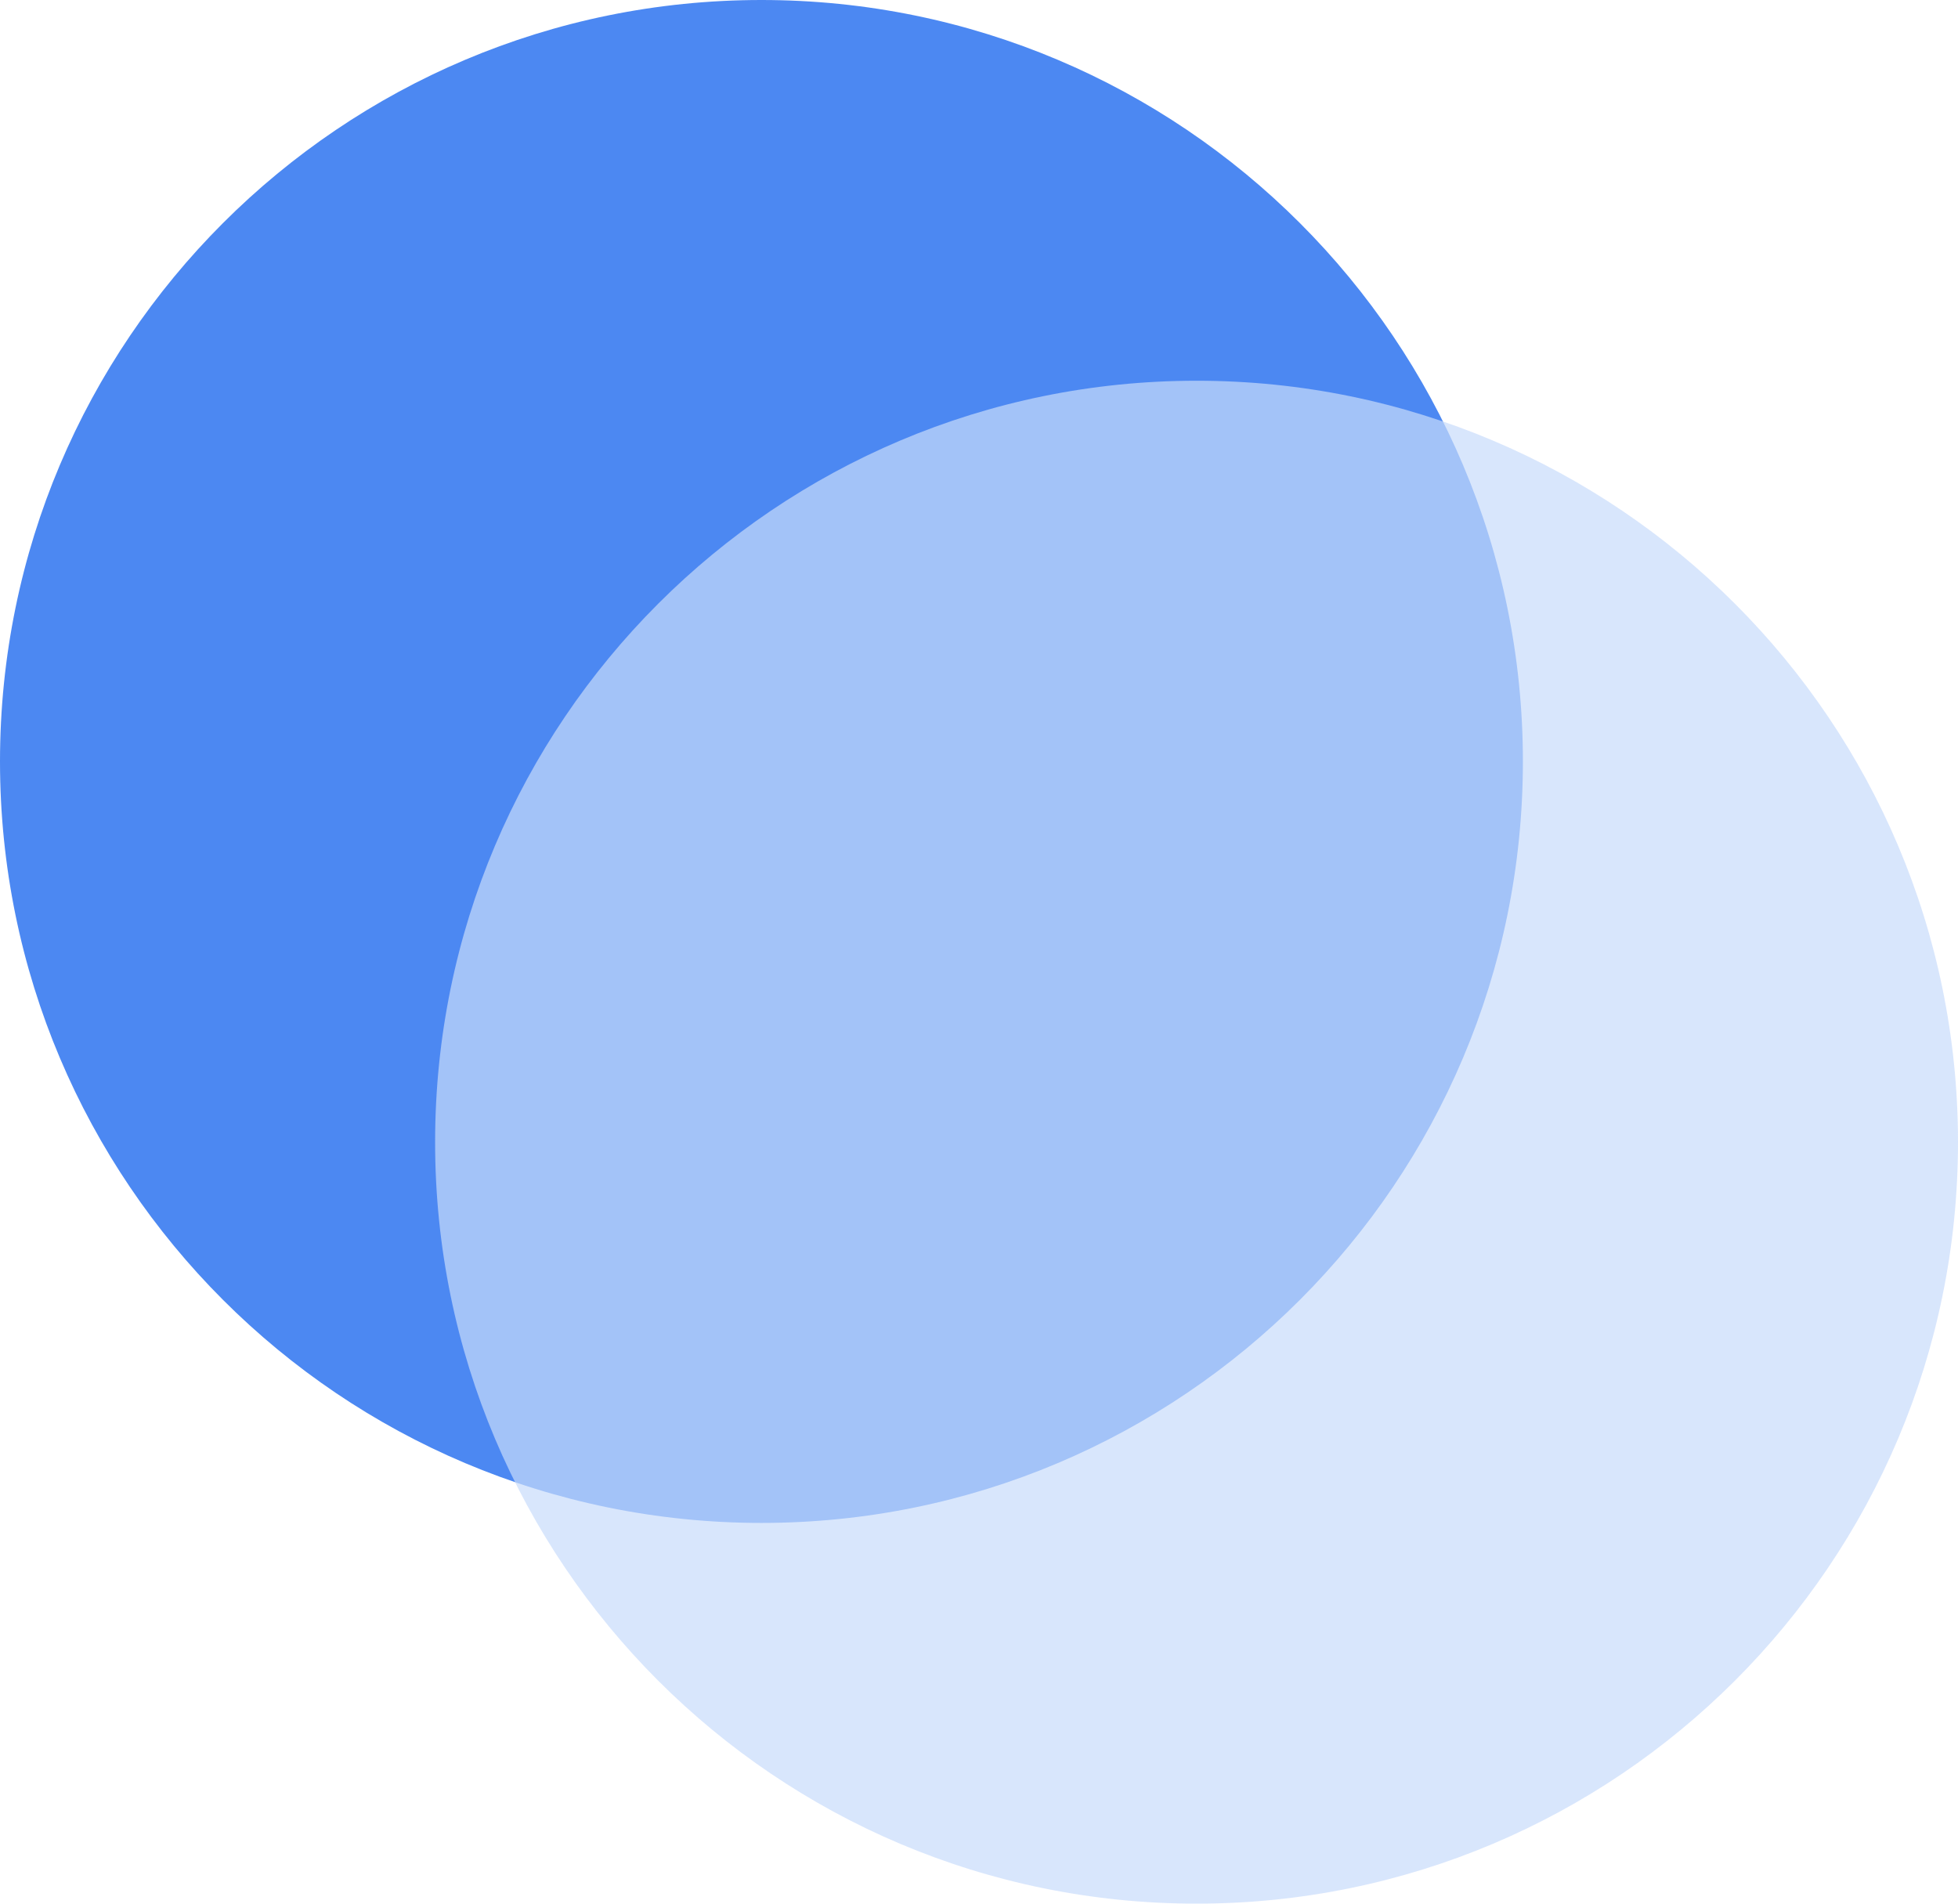
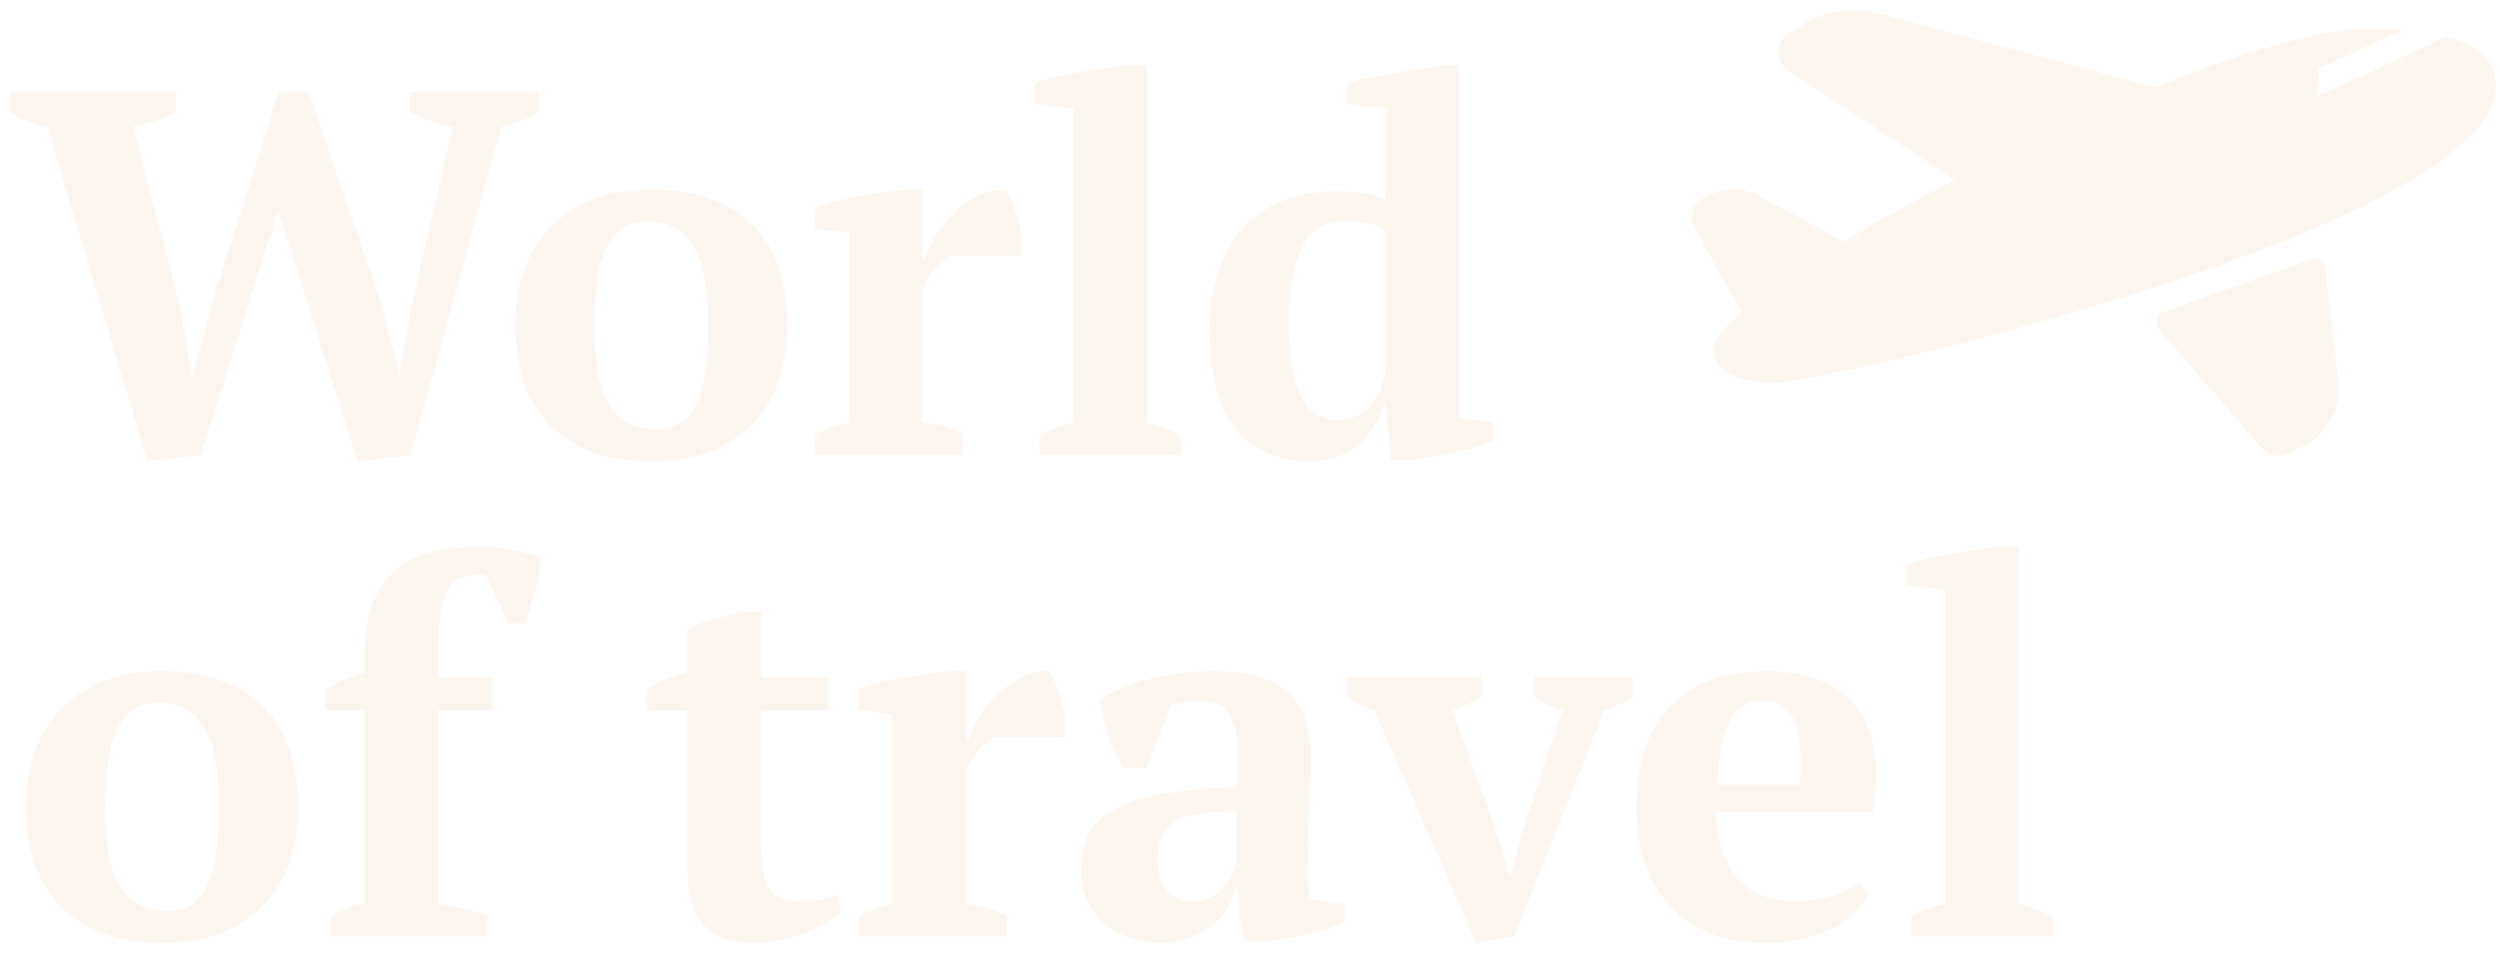
- <svg xmlns="http://www.w3.org/2000/svg" width="36" height="35" fill="none">
-   <circle opacity=".7" cx="14" cy="14" r="14" fill="#0056EC" />
-   <circle opacity=".7" cx="22" cy="21" r="14" fill="#C8DBFB" />
+ <svg xmlns="http://www.w3.org/2000/svg" width="147" height="56" fill="none">
+   <path d="M146.768 5.063c0 8.288-39.439 17.436-42.426 17.436-1.674 0-3.574-.391-3.574-1.955 0-.522.595-1.277 1.64-2.188l-2.77-4.982a1.288 1.288 0 01.632-1.817l.476-.193a3.125 3.125 0 012.654.142l5.026 2.696a119.507 119.507 0 016.516-3.62l-9.794-6.436a1.29 1.29 0 01.015-2.16l.801-.51a5.629 5.629 0 014.478-.692l16.293 4.354c5.081-2.043 9.674-3.437 12.393-3.437.726 0 1.453.02 2.155.07l-4.921 2.25-.118 1.677 7.596-3.537c1.82.44 2.928 1.261 2.928 2.902zM126.946 19.37l6.078 6.995c.37.426.974.554 1.482.315l.814-.383a3.852 3.852 0 002.168-3.93l-.761-6.591a.632.632 0 00-.837-.53l-8.679 3.097a.644.644 0 00-.265 1.027zM26.623 7.464c-.803-.122-1.646-.417-2.529-.885V5.421h7.585v1.158a5.441 5.441 0 01-1.084.55 8.574 8.574 0 01-1.113.335l-5.327 19.298-3.13.366-4.665-14.756-4.544 14.39-3.16.366-5.87-19.664a6.618 6.618 0 01-1.173-.336A8.212 8.212 0 01.59 6.58V5.421h9.75v1.158a9.27 9.27 0 01-1.173.519 12.62 12.62 0 01-1.324.366l2.799 10.762.632 3.963h.06l1.053-4.116L16.39 5.421h1.776l4.273 12.5 1.023 3.963h.06l.693-4.024 2.408-10.396zM30.296 19.14c0-1.24.18-2.347.542-3.323.38-.996.912-1.84 1.595-2.53A7.066 7.066 0 0134.96 11.7c.983-.366 2.096-.549 3.34-.549 1.405 0 2.609.204 3.612.61 1.023.386 1.856.935 2.498 1.646.662.692 1.143 1.535 1.444 2.531.301.976.452 2.043.452 3.201 0 1.24-.18 2.358-.542 3.354a6.733 6.733 0 01-1.595 2.5c-.682.69-1.525 1.22-2.528 1.585-.983.366-2.097.549-3.34.549-1.365 0-2.549-.193-3.552-.58-1.003-.406-1.836-.955-2.498-1.646a6.764 6.764 0 01-1.475-2.53c-.32-.996-.481-2.073-.481-3.232zm4.665 0c0 .915.05 1.758.15 2.53.12.753.321 1.393.602 1.921.281.529.662.945 1.144 1.25.481.285 1.103.427 1.866.427.441 0 .842-.102 1.203-.305.362-.223.673-.569.933-1.036.261-.488.452-1.118.572-1.89.14-.793.21-1.759.21-2.897 0-.935-.06-1.778-.18-2.53-.1-.752-.29-1.393-.572-1.921a2.9 2.9 0 00-1.083-1.22c-.461-.304-1.043-.457-1.745-.457-.522 0-.974.112-1.355.336-.381.203-.702.548-.963 1.036-.26.468-.461 1.098-.602 1.89-.12.773-.18 1.728-.18 2.866zM55.96 15.024c-.24.122-.522.326-.843.61-.32.285-.612.752-.872 1.402v7.805c.4.04.802.122 1.203.244.402.102.803.264 1.204.488v1.189h-8.728v-1.189a5.473 5.473 0 011.024-.457c.32-.102.642-.193.963-.275V13.683l-1.987-.244V12.25a7.928 7.928 0 011.174-.396c.482-.122.973-.224 1.475-.305.501-.102.983-.183 1.444-.244l1.204-.152h1.024v4.054h.12c.16-.447.391-.914.692-1.402a7.872 7.872 0 011.114-1.342 5.37 5.37 0 011.384-.975 3.25 3.25 0 011.565-.335c.22.284.411.69.572 1.219.16.508.29.996.391 1.463v1.19H55.96zM69.433 26.762h-8.307v-1.189a9.814 9.814 0 011.987-.732V6.366l-2.288-.244V4.933c.261-.122.622-.244 1.084-.366.461-.122.953-.223 1.474-.305a23.376 23.376 0 011.595-.244 27.932 27.932 0 011.445-.182h1.023V24.84a9.815 9.815 0 011.987.732v1.189zM81.382 23.744c-.1.447-.281.874-.542 1.28-.261.407-.572.773-.933 1.098a4.43 4.43 0 01-1.234.732 3.966 3.966 0 01-1.475.274c-1.986 0-3.5-.63-4.544-1.89-1.023-1.28-1.535-3.232-1.535-5.854 0-1.341.18-2.51.542-3.506.36-1.016.862-1.87 1.504-2.56a6.308 6.308 0 012.378-1.556c.923-.345 1.946-.518 3.07-.518.36 0 .662.01.903.03.26.02.491.051.692.092.22.02.421.071.602.152.2.061.421.132.662.214V6.366l-2.287-.244V4.933c.28-.122.662-.234 1.143-.335a31.233 31.233 0 011.565-.275 52.488 52.488 0 011.595-.274c.522-.081.953-.153 1.294-.213h1.024v20.761l1.986.244v1.067a5.94 5.94 0 01-1.084.397c-.44.122-.902.233-1.384.335-.481.102-.953.183-1.414.244-.442.081-.813.142-1.114.183h-1.023l-.271-3.323h-.12zm-2.74.945c.703 0 1.295-.224 1.776-.67.482-.448.833-1.21 1.054-2.287V13.53a3.506 3.506 0 00-.993-.397c-.382-.101-.863-.152-1.445-.152-1.164 0-1.996.538-2.498 1.616-.501 1.056-.752 2.601-.752 4.634 0 1.646.22 2.967.662 3.963.441.996 1.174 1.494 2.197 1.494zM1.523 47.45c0-1.24.18-2.348.542-3.323.38-.996.912-1.84 1.595-2.53a7.066 7.066 0 012.528-1.586c.983-.366 2.096-.549 3.34-.549 1.405 0 2.608.203 3.612.61 1.023.386 1.856.935 2.498 1.646.662.691 1.143 1.535 1.444 2.53.301.976.452 2.043.452 3.202 0 1.24-.18 2.357-.542 3.353a6.736 6.736 0 01-1.595 2.5c-.682.691-1.525 1.22-2.528 1.586-.983.366-2.097.548-3.34.548-1.365 0-2.549-.193-3.552-.579-1.003-.406-1.836-.955-2.498-1.646a6.763 6.763 0 01-1.475-2.53c-.32-.996-.481-2.074-.481-3.232zm4.665 0c0 .914.05 1.758.15 2.53.12.752.321 1.393.602 1.921.28.528.662.945 1.144 1.25.481.284 1.103.427 1.866.427.441 0 .842-.102 1.203-.305.362-.224.672-.57.933-1.037.261-.487.452-1.117.572-1.89.14-.793.21-1.758.21-2.896 0-.935-.06-1.779-.18-2.53-.1-.753-.29-1.393-.572-1.921a2.9 2.9 0 00-1.083-1.22c-.461-.305-1.043-.457-1.746-.457-.521 0-.973.112-1.354.335-.381.204-.702.549-.963 1.037-.26.467-.461 1.097-.602 1.89-.12.772-.18 1.728-.18 2.866zM28.12 32.145c.822 0 1.555.081 2.197.244.662.142 1.163.285 1.505.427-.06.67-.191 1.362-.392 2.073-.2.711-.38 1.3-.541 1.768h-1.024l-1.324-2.896c-.521 0-.963.061-1.324.183a1.535 1.535 0 00-.843.64c-.2.325-.35.793-.451 1.403-.1.589-.15 1.361-.15 2.317v1.524h3.19v1.92h-3.19v11.403a10.78 10.78 0 012.889.732v1.189h-9.21v-1.19a5.869 5.869 0 011.987-.731V41.749H19.15v-1.19a8.27 8.27 0 012.288-1.005v-1.068c0-1.26.17-2.296.511-3.11.361-.832.843-1.483 1.445-1.95a5.092 5.092 0 012.107-1.006 12.034 12.034 0 012.618-.275zM38.01 40.56a7.87 7.87 0 012.407-1.037v-2.47c.12-.121.321-.233.602-.335.3-.122.612-.223.933-.305a24.893 24.893 0 011.776-.457h1.023v3.872h3.972v1.92h-3.972v7.897c0 1.26.15 2.134.451 2.622.321.488.843.731 1.565.731.361 0 .762-.02 1.204-.06.461-.061.883-.163 1.264-.305l.21 1.006c-.18.183-.45.376-.812.579a8.42 8.42 0 01-1.204.58 9.043 9.043 0 01-1.474.457 7.255 7.255 0 01-1.656.182c-1.304 0-2.277-.345-2.919-1.036-.642-.691-.963-1.809-.963-3.354V41.75h-2.408v-1.19zM58.517 43.334c-.24.122-.522.325-.843.61-.32.284-.612.752-.873 1.402v7.805c.402.04.803.122 1.204.244.401.101.803.264 1.204.488v1.189h-8.728v-1.19a5.49 5.49 0 011.024-.457 17.1 17.1 0 01.963-.274V41.993l-1.987-.244v-1.19a7.94 7.94 0 011.174-.396c.482-.122.973-.223 1.475-.304.501-.102.983-.184 1.444-.244l1.204-.153h1.023v4.055h.12c.161-.447.392-.915.693-1.403a7.871 7.871 0 011.114-1.34 5.373 5.373 0 011.384-.977 3.251 3.251 0 011.565-.335c.22.285.411.691.572 1.22.16.508.29.996.391 1.463v1.189h-4.123zM76.895 50.651v1.158c.02.326.05.671.09 1.037l2.077.305v1.067c-.24.122-.572.244-.993.366a36.78 36.78 0 01-1.294.366c-.442.101-.883.183-1.324.244-.442.08-.833.142-1.174.182h-1.023a4.524 4.524 0 01-.362-1.402c-.04-.467-.07-1.036-.09-1.707h-.15c-.1.406-.271.803-.512 1.189a4.37 4.37 0 01-.933 1.006 4.641 4.641 0 01-1.294.701 4.893 4.893 0 01-1.685.275 5.358 5.358 0 01-1.836-.305 4.624 4.624 0 01-1.475-.854 3.966 3.966 0 01-.993-1.311 4.215 4.215 0 01-.361-1.768c0-.915.17-1.667.511-2.256.341-.59.873-1.067 1.596-1.433.742-.386 1.685-.67 2.829-.854 1.163-.183 2.568-.315 4.213-.396.16-1.748.09-3.029-.21-3.842-.302-.813-.954-1.22-1.957-1.22-.622 0-1.194.102-1.715.306l-1.415 3.658h-1.324a9.832 9.832 0 01-.482-.823c-.14-.325-.28-.66-.421-1.006a22.88 22.88 0 01-.331-1.098c-.08-.365-.14-.721-.18-1.067.762-.528 1.745-.945 2.949-1.25a15.517 15.517 0 013.822-.457c1.144 0 2.077.132 2.799.396.722.244 1.284.59 1.685 1.037.421.427.712.935.873 1.524.16.59.24 1.22.24 1.89 0 1.22-.03 2.328-.09 3.324-.04.975-.06 1.981-.06 3.018zm-6.771 2.347c.421 0 .782-.08 1.083-.243.301-.163.552-.356.753-.58.22-.223.38-.467.481-.731.12-.265.21-.498.27-.702v-3.048c-.942.02-1.715.081-2.317.183-.601.101-1.073.274-1.414.518a1.816 1.816 0 00-.722.884c-.12.346-.18.772-.18 1.28 0 .773.18 1.373.54 1.8.362.426.864.64 1.506.64zM86.816 55.438l-6.02-13.69a8.898 8.898 0 01-1.594-.731v-1.189h7.915v1.158c-.26.143-.532.285-.813.427-.26.122-.561.234-.903.336l2.8 7.804.571 2.043h.06l.482-2.073 2.558-7.774a5.898 5.898 0 01-.903-.305 5.518 5.518 0 01-.752-.427v-1.189h5.808v1.189c-.2.142-.451.274-.752.396a7.58 7.58 0 01-.963.336l-5.267 13.323-2.227.365zM109.912 52.51c-.161.346-.422.702-.783 1.068-.341.345-.772.66-1.294.945a7.568 7.568 0 01-1.775.64 8.126 8.126 0 01-2.167.275c-1.244 0-2.348-.183-3.311-.55-.963-.385-1.765-.924-2.407-1.615a7.344 7.344 0 01-1.475-2.53c-.321-.976-.482-2.074-.482-3.293 0-2.602.672-4.583 2.017-5.945 1.344-1.362 3.21-2.043 5.597-2.043 1.024 0 1.977.142 2.86.427.902.284 1.645.752 2.227 1.402.602.65 1.013 1.504 1.234 2.561.24 1.057.23 2.348-.031 3.872h-9.239c.02 1.606.421 2.886 1.204 3.842.802.955 1.976 1.432 3.521 1.432.662 0 1.344-.101 2.047-.304.722-.204 1.284-.468 1.685-.793l.572.61zm-6.2-11.31c-.401 0-.762.071-1.083.213-.301.143-.572.407-.813.793-.221.366-.401.874-.542 1.524-.14.63-.24 1.433-.301 2.409h4.846c.14-1.586.05-2.805-.271-3.659-.321-.853-.933-1.28-1.836-1.28zM120.689 55.072h-8.306v-1.19a9.81 9.81 0 011.986-.731V34.676l-2.287-.244v-1.19a6.713 6.713 0 011.083-.365c.462-.122.953-.224 1.475-.305a23.389 23.389 0 011.595-.244 27.831 27.831 0 011.445-.183h1.023v21.006a9.81 9.81 0 011.986.732v1.189z" fill="#FCF5ED" />
</svg>
